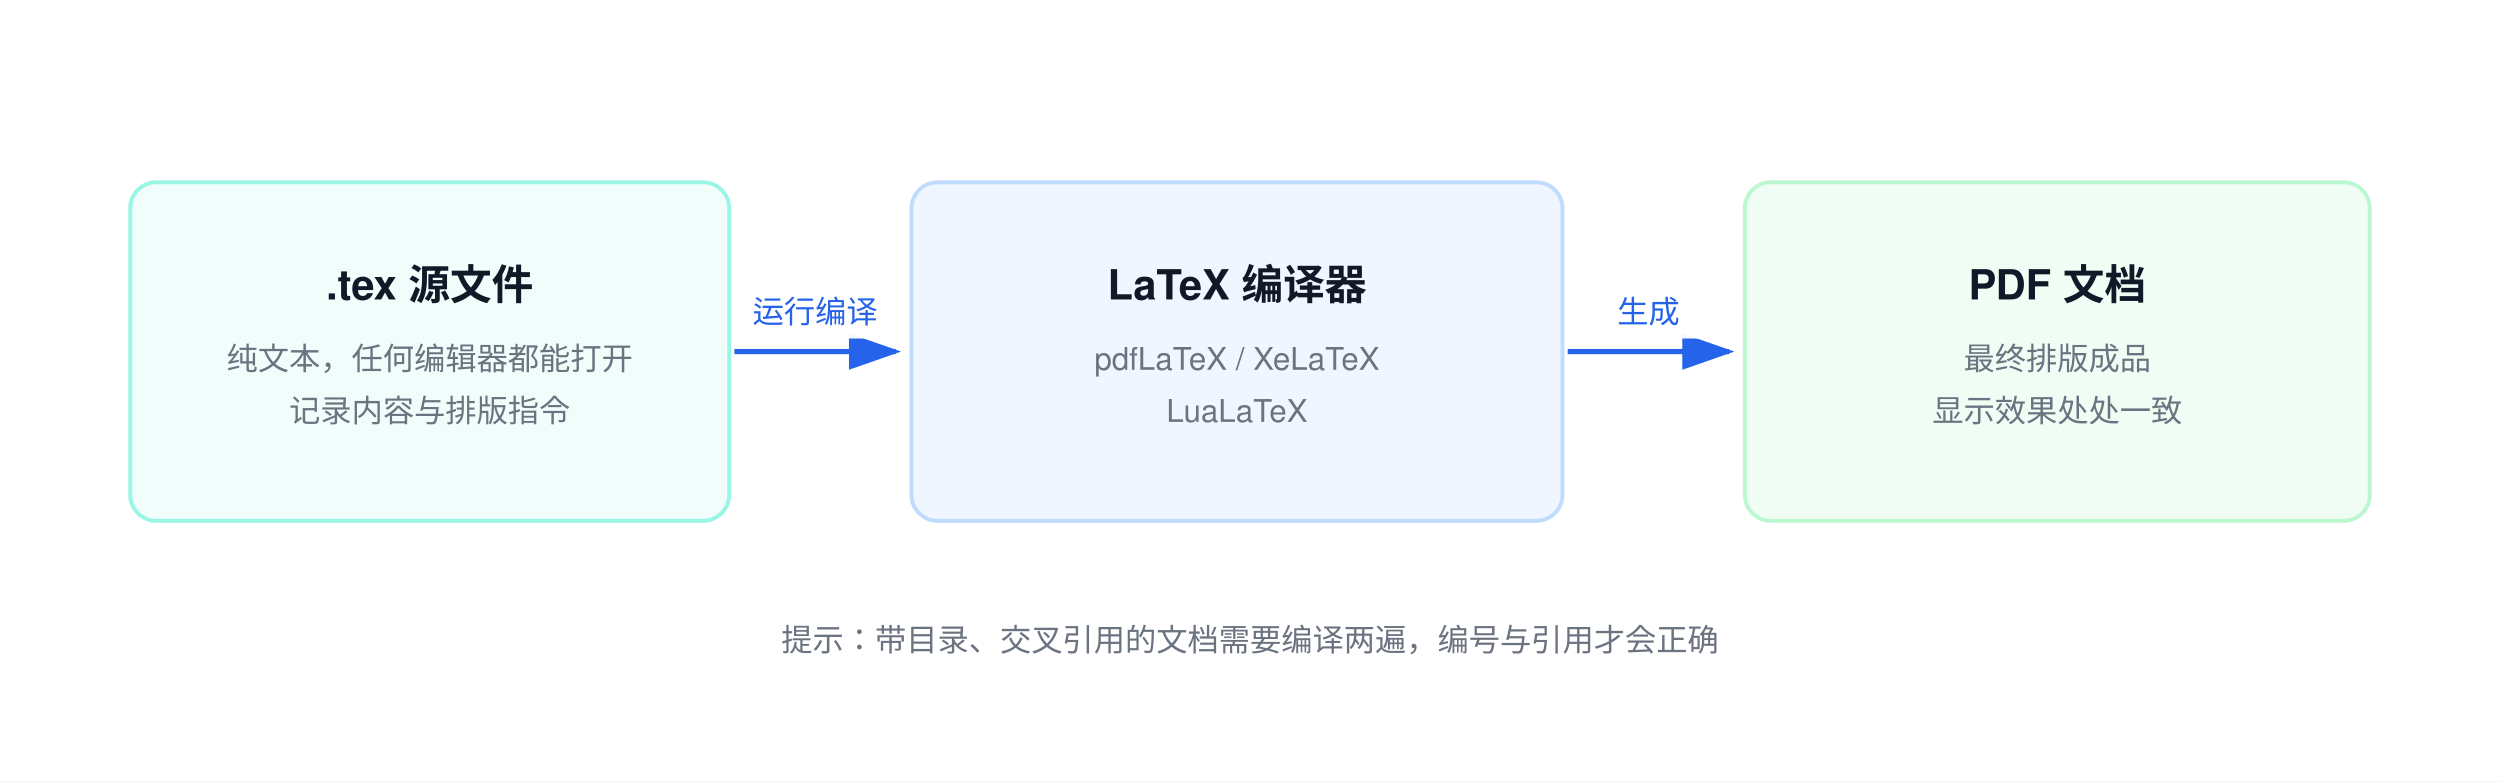
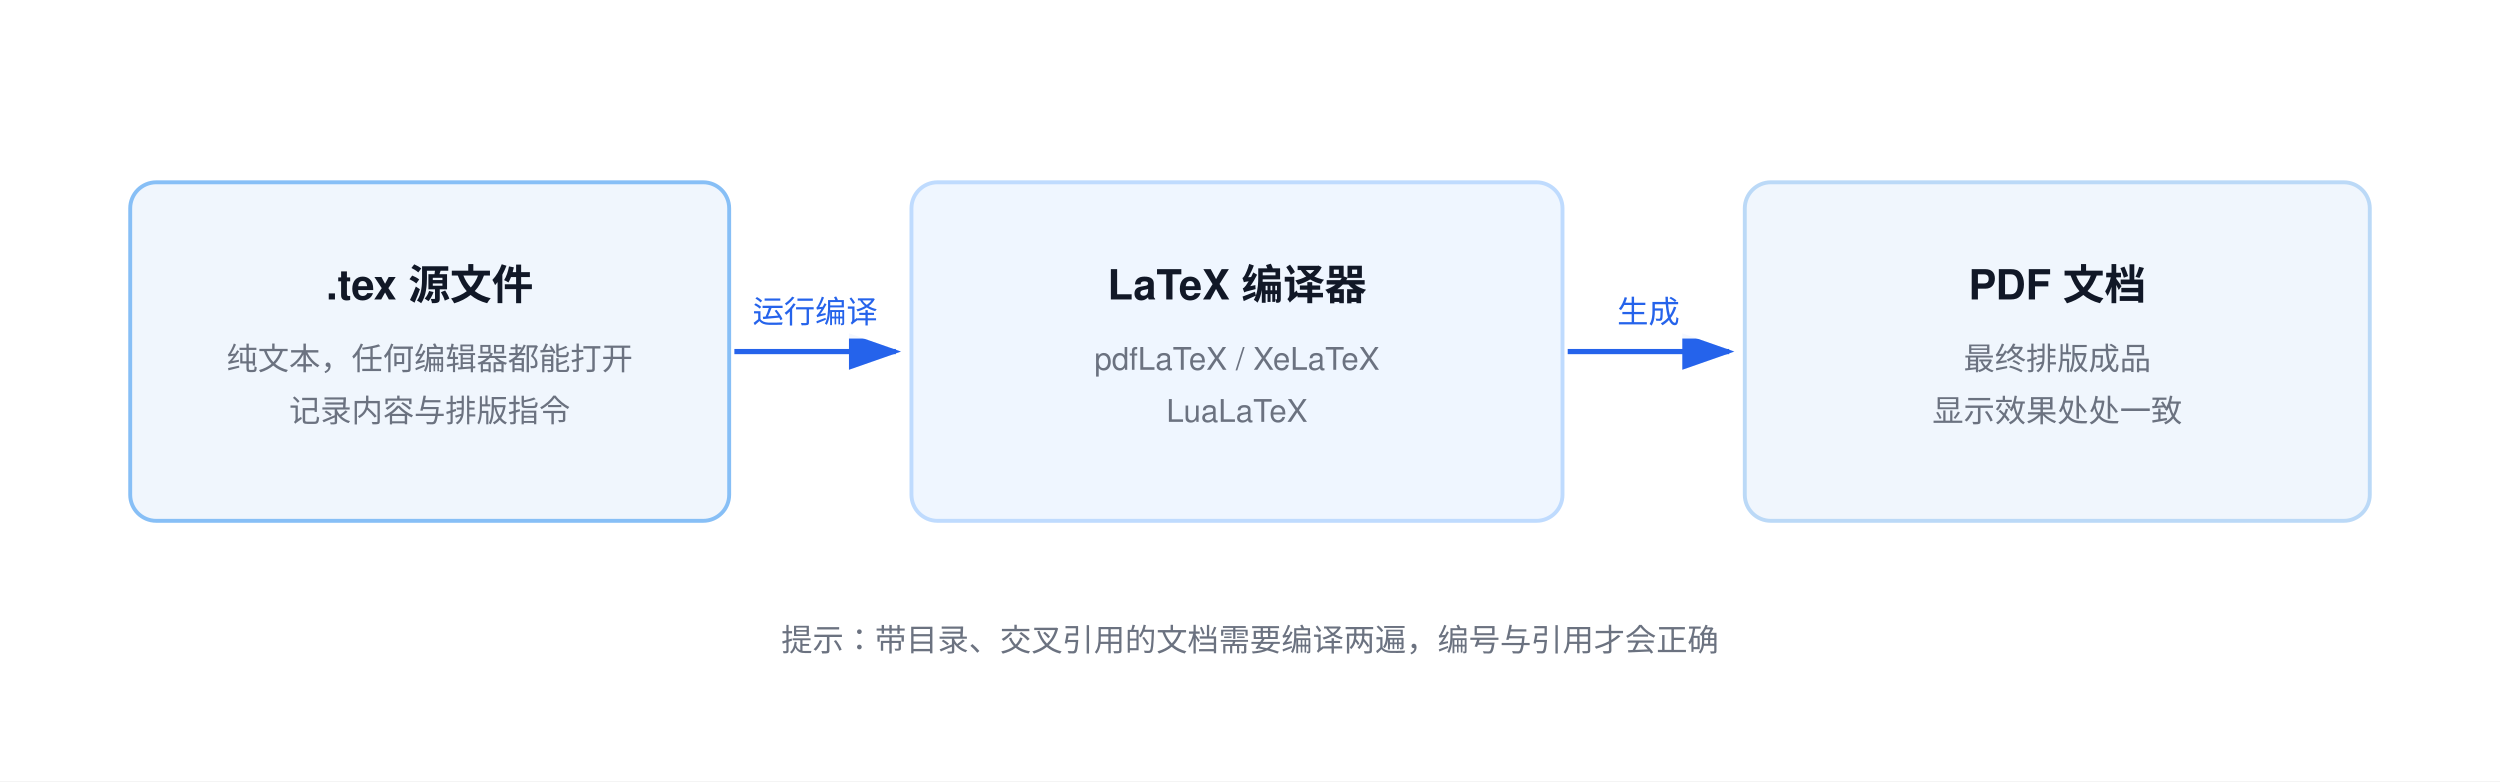
<svg xmlns="http://www.w3.org/2000/svg" viewBox="0 0 960 300" style="width:100%;height:auto;">
  <style>text { font-family: 'Helvetica Neue', Helvetica, Arial, 'PingFang SC', 'Microsoft YaHei', 'Microsoft JhengHei', 'SimHei', sans-serif; }</style>
  <defs>
    <marker id="arrow-blue" markerWidth="10" markerHeight="7" refX="9" refY="3.5" orient="auto">
      <polygon points="0 0, 10 3.5, 0 7" fill="#2563eb" />
    </marker>
  </defs>
  <rect width="960" height="300" fill="#ffffff" />
-   <rect x="50" y="70" width="230" height="130" rx="10" fill="#f0fdfa" stroke="#99f6e4" stroke-width="1.5" />
+   <rect x="50" y="70" width="230" height="130" rx="10" fill="#F0F6FD" stroke="#87BFF6" stroke-width="1.5" />
  <text x="165" y="115" text-anchor="middle" font-size="16" font-weight="600" fill="#111827">.tex 源文件</text>
  <text x="165" y="142" text-anchor="middle" font-size="12" fill="#6b7280">纯文本，任何编辑器都能打开</text>
  <text x="165" y="162" text-anchor="middle" font-size="12" fill="#6b7280">记录内容与排版指令</text>
  <line x1="282" y1="135" x2="344" y2="135" stroke="#2563eb" stroke-width="2" marker-end="url(#arrow-blue)" />
  <rect x="283" y="110" width="60" height="20" fill="#ffffff" opacity="0.95" />
  <text x="313" y="124" text-anchor="middle" font-size="12" fill="#2563eb">运行编译</text>
  <rect x="350" y="70" width="250" height="130" rx="10" fill="#eff6ff" stroke="#bfdbfe" stroke-width="1.5" />
  <text x="475" y="115" text-anchor="middle" font-size="16" font-weight="600" fill="#111827">LaTeX 编译器</text>
  <text x="475" y="142" text-anchor="middle" font-size="12" fill="#6b7280">pdfLaTeX / XeLaTeX</text>
  <text x="475" y="162" text-anchor="middle" font-size="12" fill="#6b7280">LuaLaTeX</text>
  <line x1="602" y1="135" x2="664" y2="135" stroke="#2563eb" stroke-width="2" marker-end="url(#arrow-blue)" />
  <rect x="603" y="110" width="60" height="20" fill="#ffffff" opacity="0.95" />
  <text x="633" y="124" text-anchor="middle" font-size="12" fill="#2563eb">生成</text>
-   <rect x="670" y="70" width="240" height="130" rx="10" fill="#f0fdf4" stroke="#bbf7d0" stroke-width="1.5" />
+   <rect x="670" y="70" width="240" height="130" rx="10" fill="#F0F6FD" stroke="#BBD9F7" stroke-width="1.5" />
  <text x="790" y="115" text-anchor="middle" font-size="16" font-weight="600" fill="#111827">PDF 文档</text>
  <text x="790" y="142" text-anchor="middle" font-size="12" fill="#6b7280">最终排版成品</text>
  <text x="790" y="162" text-anchor="middle" font-size="12" fill="#6b7280">显示效果处处一致</text>
  <text x="480" y="250" text-anchor="middle" font-size="12" fill="#6b7280">提示：带目录、交叉引用的文档需要编译两遍，编号与引用才会正确</text>
</svg>
